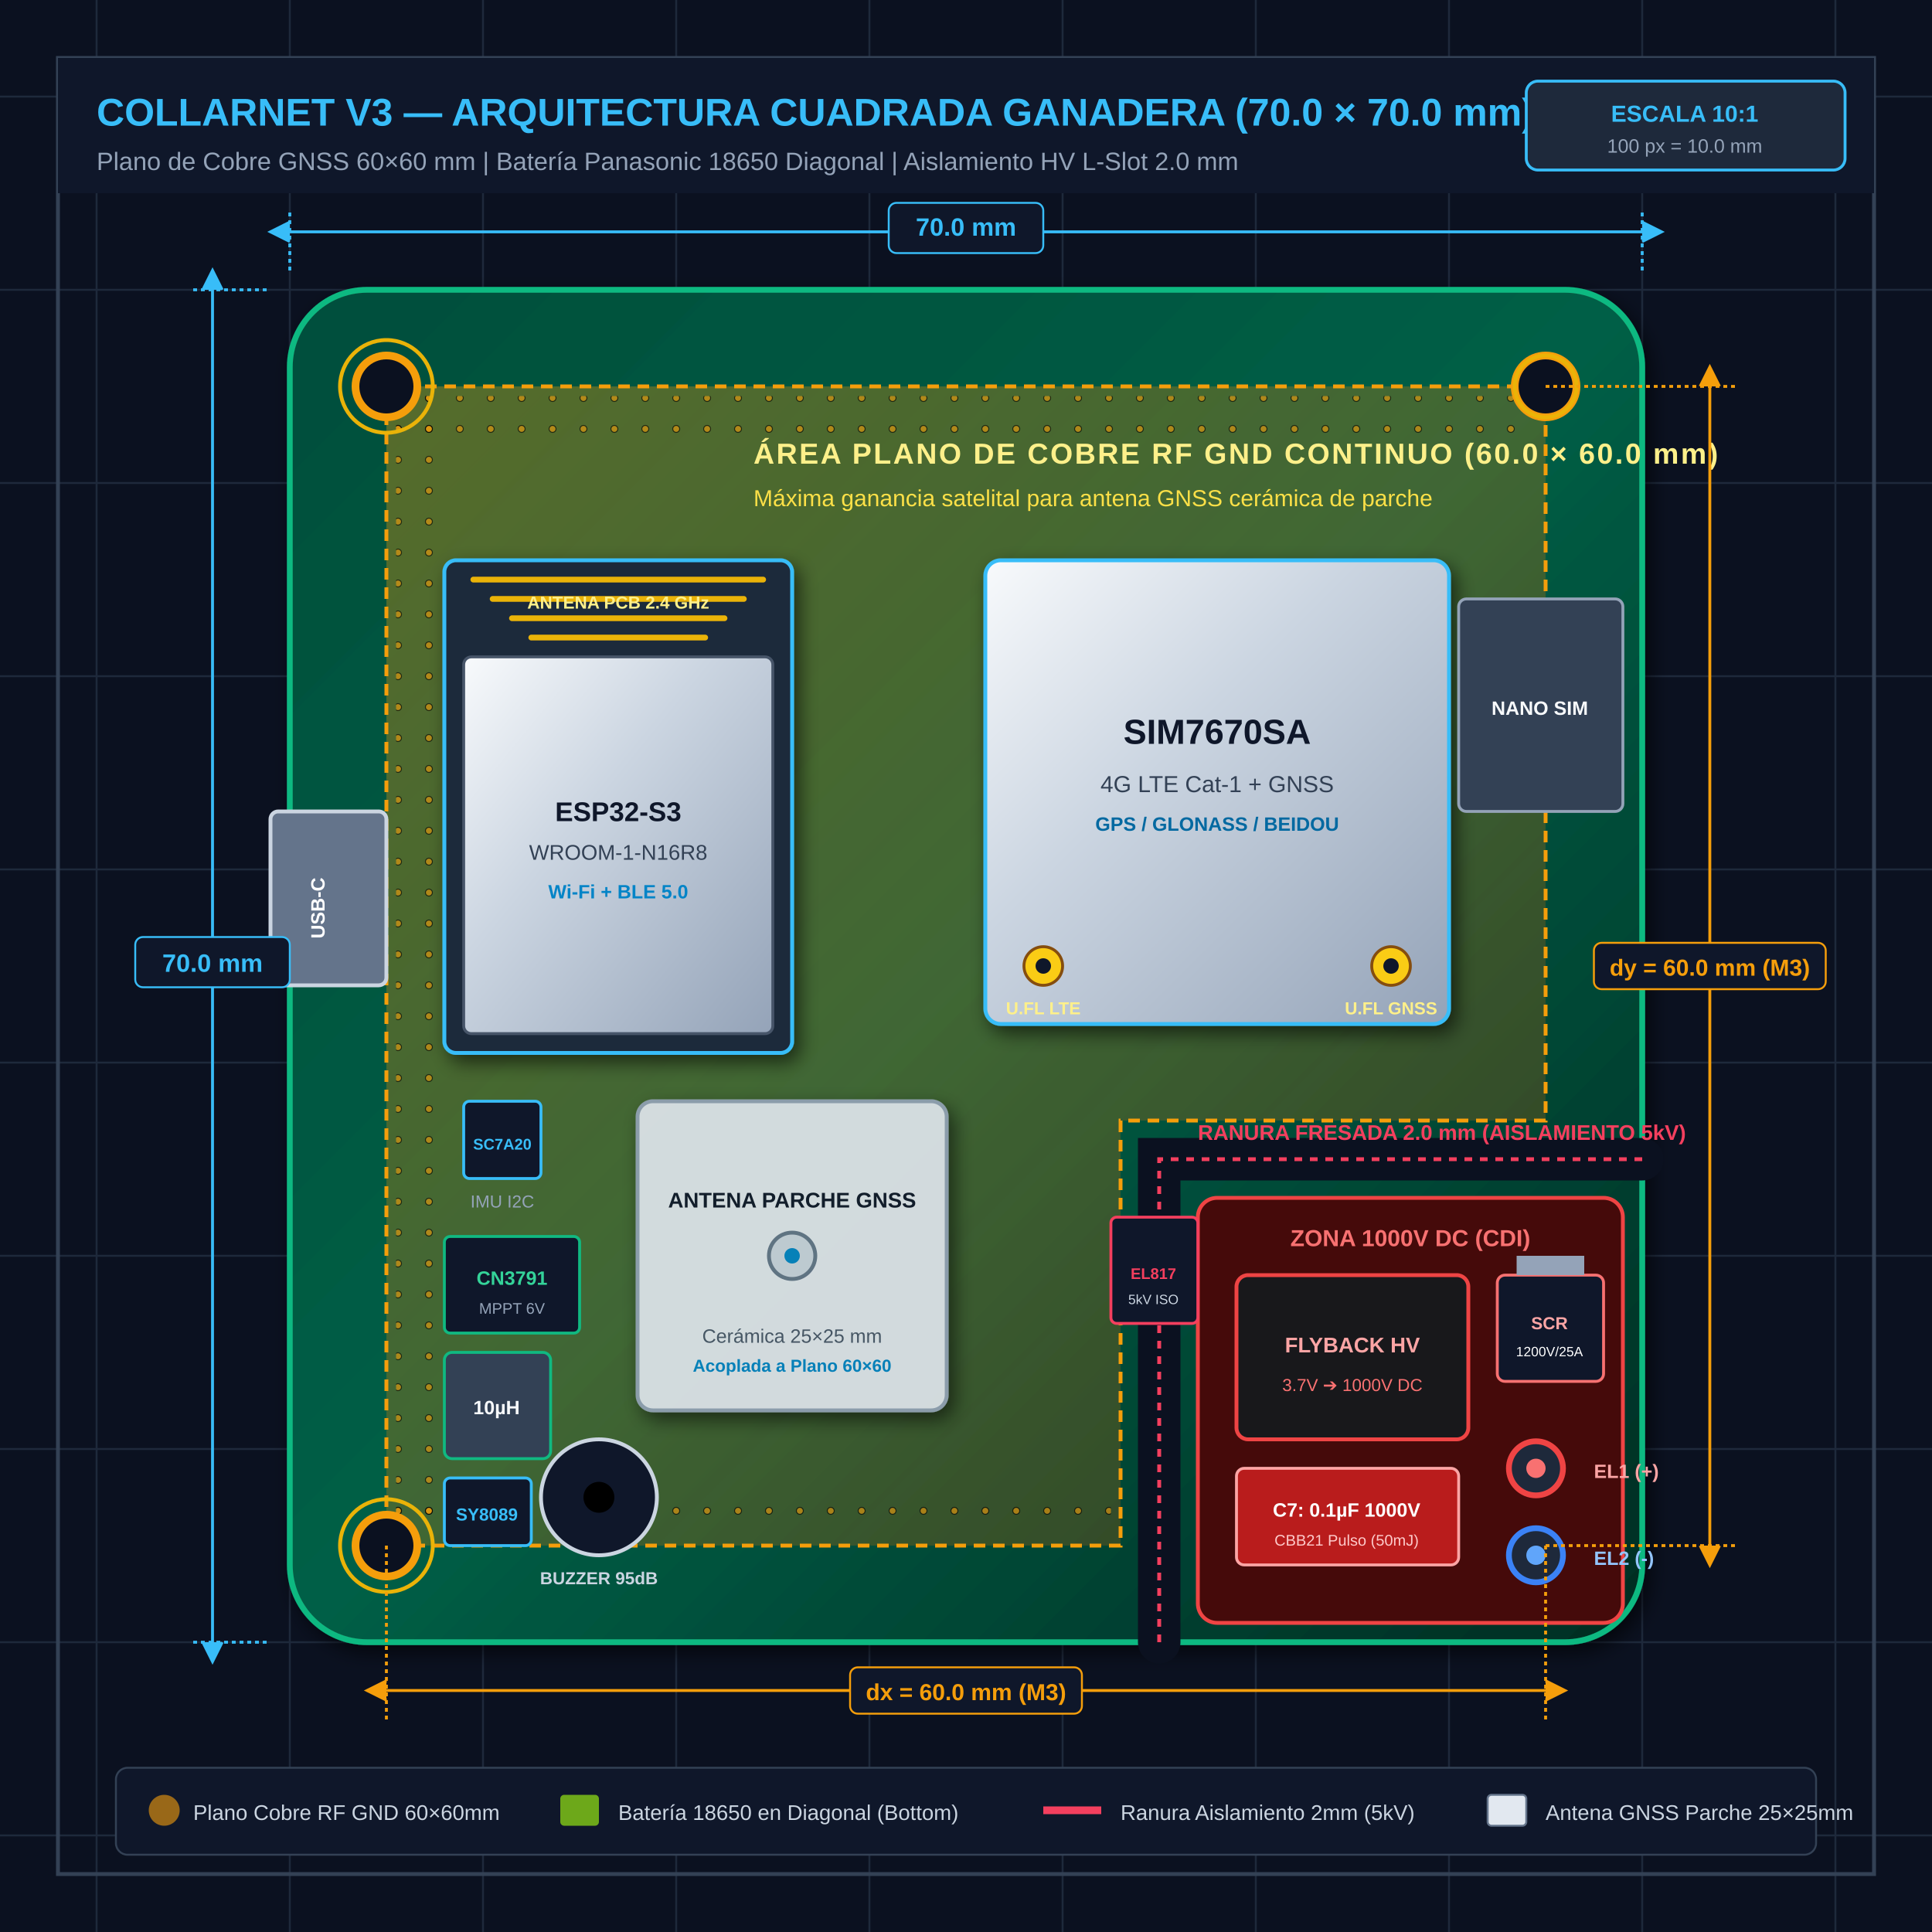
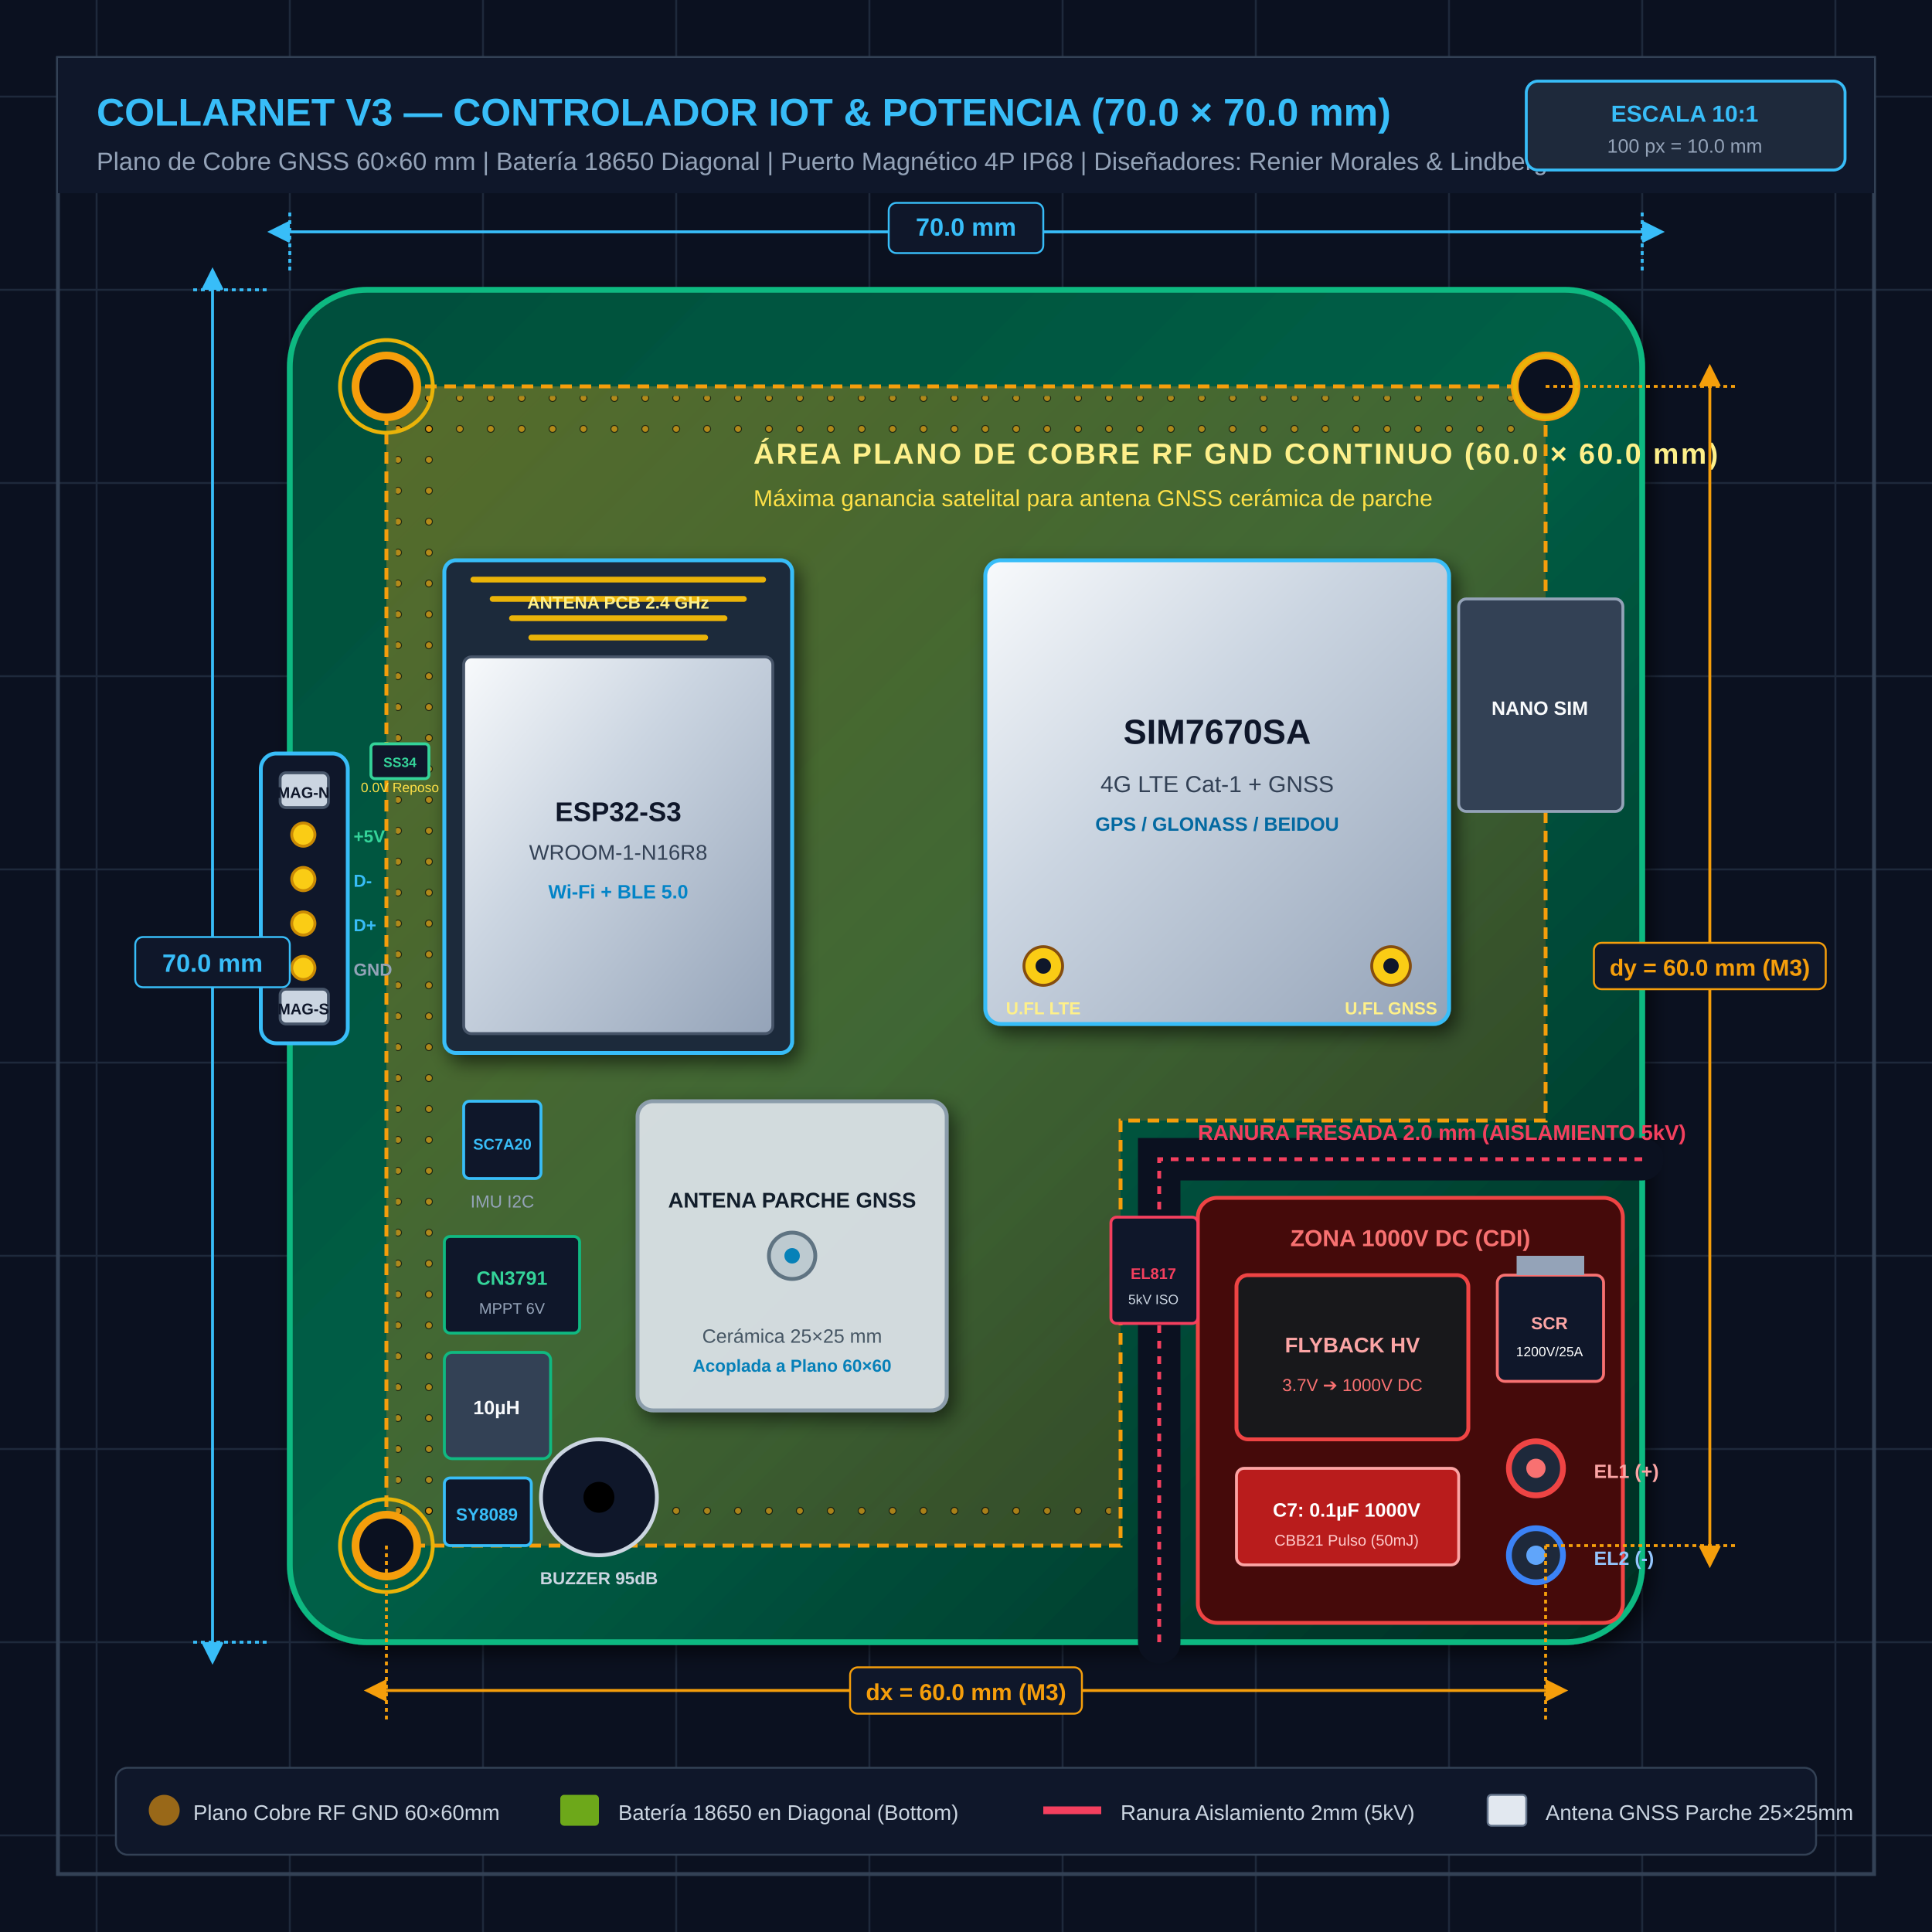
<svg xmlns="http://www.w3.org/2000/svg" viewBox="0 0 1000 1000" width="1000" height="1000">
  <defs>
    <filter id="glow" x="-20%" y="-20%" width="140%" height="140%">
      <feGaussianBlur stdDeviation="4" result="blur" />
      <feComposite in="SourceGraphic" in2="blur" operator="over" />
    </filter>
    <filter id="drop-shadow" x="-10%" y="-10%" width="130%" height="130%">
      <feDropShadow dx="3" dy="4" stdDeviation="5" flood-color="#000000" flood-opacity="0.6" />
    </filter>
    <linearGradient id="fr4Grad" x1="0%" y1="0%" x2="100%" y2="100%">
      <stop offset="0%" stop-color="#064e3b" />
      <stop offset="50%" stop-color="#065f46" />
      <stop offset="100%" stop-color="#022c22" />
    </linearGradient>
    <linearGradient id="gndPlaneGrad" x1="0%" y1="0%" x2="100%" y2="100%">
      <stop offset="0%" stop-color="#f59e0b" stop-opacity="0.35" />
      <stop offset="100%" stop-color="#b45309" stop-opacity="0.25" />
    </linearGradient>
    <linearGradient id="shieldGrad" x1="0%" y1="0%" x2="100%" y2="100%">
      <stop offset="0%" stop-color="#f8fafc" />
      <stop offset="40%" stop-color="#cbd5e1" />
      <stop offset="100%" stop-color="#94a3b8" />
    </linearGradient>
    <linearGradient id="batteryGrad" x1="0%" y1="0%" x2="100%" y2="100%">
      <stop offset="0%" stop-color="#84cc16" />
      <stop offset="50%" stop-color="#65a30d" />
      <stop offset="100%" stop-color="#4d7c0f" />
    </linearGradient>
    <pattern id="viaPattern" width="16" height="16" patternUnits="userSpaceOnUse">
      <circle cx="8" cy="8" r="1.8" fill="#f59e0b" stroke="#000" stroke-width="0.5" />
    </pattern>
  </defs>
  <rect width="1000" height="1000" fill="#0b1120" />
  <g stroke="#1e293b" stroke-width="1">
    <path d="M 50,0 V 1000 M 150,0 V 1000 M 250,0 V 1000 M 350,0 V 1000 M 450,0 V 1000 M 550,0 V 1000 M 650,0 V 1000 M 750,0 V 1000 M 850,0 V 1000 M 950,0 V 1000" />
    <path d="M 0,50 H 1000 M 0,150 H 1000 M 0,250 H 1000 M 0,350 H 1000 M 0,450 H 1000 M 0,550 H 1000 M 0,650 H 1000 M 0,750 H 1000 M 0,850 H 1000 M 0,950 H 1000" />
  </g>
  <rect x="30" y="30" width="940" height="940" fill="none" stroke="#334155" stroke-width="2" />
  <rect x="30" y="30" width="940" height="70" fill="#0f172a" />
-   <text x="50" y="65" font-family="'Segoe UI', Arial, sans-serif" font-size="20" font-weight="bold" fill="#38bdf8">COLLARNET V3 — ARQUITECTURA CUADRADA GANADERA (70.0 × 70.0 mm)</text>
-   <text x="50" y="88" font-family="'Segoe UI', Arial, sans-serif" font-size="13" fill="#94a3b8">Plano de Cobre GNSS 60×60 mm | Batería Panasonic 18650 Diagonal | Aislamiento HV L-Slot 2.0 mm</text>
+   <text x="50" y="65" font-family="'Segoe UI', Arial, sans-serif" font-size="20" font-weight="bold" fill="#38bdf8">COLLARNET V3 — CONTROLADOR IOT &amp; POTENCIA (70.0 × 70.0 mm)</text>
+   <text x="50" y="88" font-family="'Segoe UI', Arial, sans-serif" font-size="13" fill="#94a3b8">Plano de Cobre GNSS 60×60 mm | Batería 18650 Diagonal | Puerto Magnético 4P IP68 | Diseñadores: Renier Morales &amp; Lindbergh Zambrano</text>
  <rect x="790" y="42" width="165" height="46" rx="6" fill="#1e293b" stroke="#38bdf8" stroke-width="1.5" />
  <text x="872" y="63" font-family="'Segoe UI', Arial, sans-serif" font-size="12" font-weight="bold" fill="#38bdf8" text-anchor="middle">ESCALA 10:1</text>
  <text x="872" y="79" font-family="'Segoe UI', Arial, sans-serif" font-size="10" fill="#94a3b8" text-anchor="middle">100 px = 10.0 mm</text>
  <g transform="translate(150, 150)">
    <g transform="translate(350, 350) rotate(42)" opacity="0.45" filter="url(#drop-shadow)">
      <rect x="-375" y="-100" width="35" height="200" rx="4" fill="#94a3b8" stroke="#475569" stroke-width="2" />
      <rect x="340" y="-100" width="35" height="200" rx="4" fill="#94a3b8" stroke="#475569" stroke-width="2" />
      <rect x="-326" y="-92" width="653" height="185" rx="20" fill="url(#batteryGrad)" stroke="#1e293b" stroke-width="2" stroke-dasharray="8,4" />
      <rect x="327" y="-40" width="15" height="80" rx="4" fill="#cbd5e1" />
      <text x="0" y="8" font-family="'Segoe UI', Arial, sans-serif" font-size="18" font-weight="bold" fill="#ffffff" text-anchor="middle" letter-spacing="2">PANASONIC NCR18650B (3400mAh)</text>
      <text x="0" y="32" font-family="'Segoe UI', Arial, sans-serif" font-size="13" fill="#ecfccb" text-anchor="middle">MONTAJE DIAGONAL BOTTOM | LARGO 65.3mm</text>
    </g>
    <rect x="0" y="0" width="700" height="700" rx="40" fill="url(#fr4Grad)" stroke="#10b981" stroke-width="3" filter="url(#drop-shadow)" />
    <path d="M 50,50 L 650,50 L 650,430 L 430,430 L 430,650 L 50,650 Z" fill="url(#gndPlaneGrad)" stroke="#f59e0b" stroke-width="2" stroke-dasharray="6,4" />
    <rect x="55" y="55" width="590" height="25" fill="url(#viaPattern)" opacity="0.6" />
    <rect x="55" y="55" width="25" height="590" fill="url(#viaPattern)" opacity="0.6" />
    <rect x="55" y="620" width="370" height="25" fill="url(#viaPattern)" opacity="0.6" />
    <text x="240" y="90" font-family="'Segoe UI', Arial, sans-serif" font-size="15" font-weight="bold" fill="#fef08a" letter-spacing="1">ÁREA PLANO DE COBRE RF GND CONTINUO (60.0 × 60.0 mm)</text>
    <text x="240" y="112" font-family="'Segoe UI', Arial, sans-serif" font-size="12" fill="#fde047">Máxima ganancia satelital para antena GNSS cerámica de parche</text>
    <g fill="#0b1120" stroke="#f59e0b" stroke-width="4">
      <circle cx="50" cy="50" r="16" />
      <circle cx="650" cy="50" r="16" />
      <circle cx="50" cy="650" r="16" />
      <circle cx="650" cy="650" r="16" />
    </g>
    <g fill="none" stroke="#eab308" stroke-width="2">
      <circle cx="50" cy="50" r="24" />
      <circle cx="650" cy="50" r="16" />
      <circle cx="50" cy="650" r="24" />
      <circle cx="650" cy="650" r="24" />
    </g>
    <path d="M 450,700 V 450 H 700" fill="none" stroke="#0b1120" stroke-width="22" stroke-linecap="round" />
    <path d="M 450,700 V 450 H 700" fill="none" stroke="#f43f5e" stroke-width="2" stroke-dasharray="4,4" />
    <text x="470" y="440" font-family="'Segoe UI', Arial, sans-serif" font-size="11" font-weight="bold" fill="#f43f5e">RANURA FRESADA 2.0 mm (AISLAMIENTO 5kV)</text>
    <g id="mcu-block">
      <rect x="80" y="140" width="180" height="255" rx="6" fill="#1e293b" stroke="#38bdf8" stroke-width="2" filter="url(#drop-shadow)" />
      <rect x="90" y="190" width="160" height="195" rx="4" fill="url(#shieldGrad)" stroke="#475569" stroke-width="1.5" />
      <text x="170" y="275" font-family="'Segoe UI', Arial, sans-serif" font-size="14" font-weight="bold" fill="#0f172a" text-anchor="middle">ESP32-S3</text>
      <text x="170" y="295" font-family="'Segoe UI', Arial, sans-serif" font-size="11" fill="#334155" text-anchor="middle">WROOM-1-N16R8</text>
      <text x="170" y="315" font-family="'Segoe UI', Arial, sans-serif" font-size="10" font-weight="bold" fill="#0284c7" text-anchor="middle">Wi-Fi + BLE 5.0</text>
      <path d="M 95,150 H 245 M 105,160 H 235 M 115,170 H 225 M 125,180 H 215" stroke="#eab308" stroke-width="3" stroke-linecap="round" />
      <text x="170" y="165" font-family="'Segoe UI', Arial, sans-serif" font-size="9" font-weight="bold" fill="#fef08a" text-anchor="middle">ANTENA PCB 2.4 GHz</text>
    </g>
    <rect x="90" y="420" width="40" height="40" rx="3" fill="#0f172a" stroke="#38bdf8" stroke-width="1.5" />
    <text x="110" y="445" font-family="'Segoe UI', Arial, sans-serif" font-size="8" font-weight="bold" fill="#38bdf8" text-anchor="middle">SC7A20</text>
    <text x="110" y="475" font-family="'Segoe UI', Arial, sans-serif" font-size="9" fill="#94a3b8" text-anchor="middle">IMU I2C</text>
    <g id="modem-block">
      <rect x="360" y="140" width="240" height="240" rx="8" fill="url(#shieldGrad)" stroke="#38bdf8" stroke-width="2" filter="url(#drop-shadow)" />
      <text x="480" y="235" font-family="'Segoe UI', Arial, sans-serif" font-size="18" font-weight="bold" fill="#0f172a" text-anchor="middle">SIM7670SA</text>
      <text x="480" y="260" font-family="'Segoe UI', Arial, sans-serif" font-size="12" fill="#334155" text-anchor="middle">4G LTE Cat-1 + GNSS</text>
      <text x="480" y="280" font-family="'Segoe UI', Arial, sans-serif" font-size="10" font-weight="bold" fill="#0369a1" text-anchor="middle">GPS / GLONASS / BEIDOU</text>
      <circle cx="390" cy="350" r="10" fill="#facc15" stroke="#854d0e" stroke-width="1.5" />
      <circle cx="390" cy="350" r="4" fill="#0f172a" />
      <text x="390" y="375" font-family="'Segoe UI', Arial, sans-serif" font-size="9" font-weight="bold" fill="#fef08a" text-anchor="middle">U.FL LTE</text>
      <circle cx="570" cy="350" r="10" fill="#facc15" stroke="#854d0e" stroke-width="1.5" />
      <circle cx="570" cy="350" r="4" fill="#0f172a" />
      <text x="570" y="375" font-family="'Segoe UI', Arial, sans-serif" font-size="9" font-weight="bold" fill="#fef08a" text-anchor="middle">U.FL GNSS</text>
    </g>
    <rect x="605" y="160" width="85" height="110" rx="4" fill="#334155" stroke="#94a3b8" stroke-width="1.5" />
    <text x="647" y="220" font-family="'Segoe UI', Arial, sans-serif" font-size="10" font-weight="bold" fill="#f8fafc" text-anchor="middle">NANO SIM</text>
    <g transform="translate(180, 420)" opacity="0.9" filter="url(#drop-shadow)">
      <rect x="0" y="0" width="160" height="160" rx="8" fill="#e2e8f0" stroke="#94a3b8" stroke-width="2" />
      <circle cx="80" cy="80" r="12" fill="#cbd5e1" stroke="#64748b" stroke-width="2" />
      <circle cx="80" cy="80" r="4" fill="#0284c7" />
      <text x="80" y="55" font-family="'Segoe UI', Arial, sans-serif" font-size="11" font-weight="bold" fill="#0f172a" text-anchor="middle">ANTENA PARCHE GNSS</text>
      <text x="80" y="125" font-family="'Segoe UI', Arial, sans-serif" font-size="10" fill="#475569" text-anchor="middle">Cerámica 25×25 mm</text>
      <text x="80" y="140" font-family="'Segoe UI', Arial, sans-serif" font-size="9" font-weight="bold" fill="#0284c7" text-anchor="middle">Acoplada a Plano 60×60</text>
    </g>
    <g id="power-block">
      <rect x="80" y="490" width="70" height="50" rx="3" fill="#0f172a" stroke="#10b981" stroke-width="1.5" />
      <text x="115" y="515" font-family="'Segoe UI', Arial, sans-serif" font-size="10" font-weight="bold" fill="#34d399" text-anchor="middle">CN3791</text>
      <text x="115" y="530" font-family="'Segoe UI', Arial, sans-serif" font-size="8" fill="#94a3b8" text-anchor="middle">MPPT 6V</text>
      <rect x="80" y="550" width="55" height="55" rx="4" fill="#334155" stroke="#10b981" stroke-width="1.5" />
      <text x="107" y="582" font-family="'Segoe UI', Arial, sans-serif" font-size="10" font-weight="bold" fill="#f8fafc" text-anchor="middle">10µH</text>
      <rect x="80" y="615" width="45" height="35" rx="3" fill="#0f172a" stroke="#38bdf8" stroke-width="1.5" />
      <text x="102" y="637" font-family="'Segoe UI', Arial, sans-serif" font-size="9" font-weight="bold" fill="#38bdf8" text-anchor="middle">SY8089</text>
-       <rect x="-10" y="270" width="60" height="90" rx="4" fill="#64748b" stroke="#cbd5e1" stroke-width="2" />
-       <text x="18" y="320" font-family="'Segoe UI', Arial, sans-serif" font-size="10" font-weight="bold" fill="#ffffff" transform="rotate(-90 18 320)" text-anchor="middle">USB-C</text>
+       <g transform="translate(-15, 240)">
+         <rect x="0" y="0" width="45" height="150" rx="8" fill="#0f172a" stroke="#38bdf8" stroke-width="2" />
+         <rect x="10" y="10" width="25" height="18" rx="3" fill="#cbd5e1" stroke="#475569" stroke-width="1.5" />
+         <text x="22" y="23" font-family="'Segoe UI', Arial, sans-serif" font-size="8" font-weight="bold" fill="#0f172a" text-anchor="middle">MAG-N</text>
+         <rect x="10" y="122" width="25" height="18" rx="3" fill="#cbd5e1" stroke="#475569" stroke-width="1.5" />
+         <text x="22" y="135" font-family="'Segoe UI', Arial, sans-serif" font-size="8" font-weight="bold" fill="#0f172a" text-anchor="middle">MAG-S</text>
+         <circle cx="22" cy="42" r="6" fill="#facc15" stroke="#ca8a04" stroke-width="1.5" />
+         <text x="48" y="46" font-family="'Segoe UI', Arial, sans-serif" font-size="9" font-weight="bold" fill="#34d399">+5V</text>
+         <circle cx="22" cy="65" r="6" fill="#facc15" stroke="#ca8a04" stroke-width="1.5" />
+         <text x="48" y="69" font-family="'Segoe UI', Arial, sans-serif" font-size="9" font-weight="bold" fill="#38bdf8">D-</text>
+         <circle cx="22" cy="88" r="6" fill="#facc15" stroke="#ca8a04" stroke-width="1.5" />
+         <text x="48" y="92" font-family="'Segoe UI', Arial, sans-serif" font-size="9" font-weight="bold" fill="#38bdf8">D+</text>
+         <circle cx="22" cy="111" r="6" fill="#facc15" stroke="#ca8a04" stroke-width="1.5" />
+         <text x="48" y="115" font-family="'Segoe UI', Arial, sans-serif" font-size="9" font-weight="bold" fill="#94a3b8">GND</text>
+       </g>
+       <rect x="42" y="235" width="30" height="18" rx="2" fill="#0f172a" stroke="#34d399" stroke-width="1.5" />
+       <text x="57" y="247" font-family="'Segoe UI', Arial, sans-serif" font-size="7" font-weight="bold" fill="#34d399" text-anchor="middle">SS34</text>
+       <text x="57" y="260" font-family="'Segoe UI', Arial, sans-serif" font-size="7" fill="#fde047" text-anchor="middle">0.0V Reposo</text>
      <circle cx="160" cy="625" r="30" fill="#0f172a" stroke="#cbd5e1" stroke-width="2" />
      <circle cx="160" cy="625" r="8" fill="#000000" />
      <text x="160" y="670" font-family="'Segoe UI', Arial, sans-serif" font-size="9" font-weight="bold" fill="#cbd5e1" text-anchor="middle">BUZZER 95dB</text>
    </g>
    <g id="hv-isolated-block">
      <rect x="470" y="470" width="220" height="220" rx="10" fill="#450a0a" stroke="#ef4444" stroke-width="2" />
      <text x="580" y="495" font-family="'Segoe UI', Arial, sans-serif" font-size="12" font-weight="bold" fill="#f87171" text-anchor="middle">ZONA 1000V DC (CDI)</text>
      <rect x="425" y="480" width="45" height="55" rx="3" fill="#0f172a" stroke="#f43f5e" stroke-width="1.5" />
      <text x="447" y="512" font-family="'Segoe UI', Arial, sans-serif" font-size="8" font-weight="bold" fill="#f43f5e" text-anchor="middle">EL817</text>
      <text x="447" y="525" font-family="'Segoe UI', Arial, sans-serif" font-size="7" fill="#cbd5e1" text-anchor="middle">5kV ISO</text>
      <rect x="490" y="510" width="120" height="85" rx="6" fill="#18181b" stroke="#ef4444" stroke-width="2" />
      <text x="550" y="550" font-family="'Segoe UI', Arial, sans-serif" font-size="11" font-weight="bold" fill="#fca5a5" text-anchor="middle">FLYBACK HV</text>
      <text x="550" y="570" font-family="'Segoe UI', Arial, sans-serif" font-size="9" fill="#f87171" text-anchor="middle">3.7V ➔ 1000V DC</text>
      <rect x="490" y="610" width="115" height="50" rx="4" fill="#b91c1c" stroke="#fca5a5" stroke-width="1.5" />
      <text x="547" y="635" font-family="'Segoe UI', Arial, sans-serif" font-size="10" font-weight="bold" fill="#ffffff" text-anchor="middle">C7: 0.1µF 1000V</text>
      <text x="547" y="650" font-family="'Segoe UI', Arial, sans-serif" font-size="8" fill="#fecaca" text-anchor="middle">CBB21 Pulso (50mJ)</text>
      <rect x="625" y="510" width="55" height="55" rx="4" fill="#0f172a" stroke="#f87171" stroke-width="1.5" />
      <rect x="635" y="500" width="35" height="10" fill="#94a3b8" />
      <text x="652" y="538" font-family="'Segoe UI', Arial, sans-serif" font-size="9" font-weight="bold" fill="#fca5a5" text-anchor="middle">SCR</text>
      <text x="652" y="552" font-family="'Segoe UI', Arial, sans-serif" font-size="7" fill="#ffffff" text-anchor="middle">1200V/25A</text>
      <circle cx="645" cy="610" r="14" fill="#1e293b" stroke="#ef4444" stroke-width="3" />
      <circle cx="645" cy="610" r="5" fill="#f87171" />
      <text x="675" y="615" font-family="'Segoe UI', Arial, sans-serif" font-size="10" font-weight="bold" fill="#fca5a5">EL1 (+)</text>
      <circle cx="645" cy="655" r="14" fill="#1e293b" stroke="#3b82f6" stroke-width="3" />
      <circle cx="645" cy="655" r="5" fill="#60a5fa" />
      <text x="675" y="660" font-family="'Segoe UI', Arial, sans-serif" font-size="10" font-weight="bold" fill="#93c5fd">EL2 (-)</text>
    </g>
  </g>
  <g stroke="#38bdf8" stroke-width="1.5">
    <line x1="150" y1="120" x2="850" y2="120" />
    <path d="M 150,115 L 140,120 L 150,125 M 850,115 L 860,120 L 850,125" fill="#38bdf8" />
    <line x1="150" y1="110" x2="150" y2="140" stroke-dasharray="2,2" />
    <line x1="850" y1="110" x2="850" y2="140" stroke-dasharray="2,2" />
  </g>
  <rect x="460" y="105" width="80" height="26" rx="4" fill="#0f172a" stroke="#38bdf8" stroke-width="1" />
  <text x="500" y="122" font-family="'Segoe UI', Arial, sans-serif" font-size="13" font-weight="bold" fill="#38bdf8" text-anchor="middle">70.0 mm</text>
  <g stroke="#38bdf8" stroke-width="1.5">
    <line x1="110" y1="150" x2="110" y2="850" />
    <path d="M 105,150 L 110,140 L 115,150 M 105,850 L 110,860 L 115,850" fill="#38bdf8" />
    <line x1="100" y1="150" x2="140" y2="150" stroke-dasharray="2,2" />
    <line x1="100" y1="850" x2="140" y2="850" stroke-dasharray="2,2" />
  </g>
  <rect x="70" y="485" width="80" height="26" rx="4" fill="#0f172a" stroke="#38bdf8" stroke-width="1" />
  <text x="110" y="503" font-family="'Segoe UI', Arial, sans-serif" font-size="13" font-weight="bold" fill="#38bdf8" text-anchor="middle">70.0 mm</text>
  <g stroke="#f59e0b" stroke-width="1.5">
    <line x1="200" y1="875" x2="800" y2="875" />
    <path d="M 200,870 L 190,875 L 200,880 M 800,870 L 810,875 L 800,880" fill="#f59e0b" />
    <line x1="200" y1="800" x2="200" y2="890" stroke-dasharray="2,2" />
    <line x1="800" y1="800" x2="800" y2="890" stroke-dasharray="2,2" />
  </g>
  <rect x="440" y="863" width="120" height="24" rx="4" fill="#0f172a" stroke="#f59e0b" stroke-width="1" />
  <text x="500" y="880" font-family="'Segoe UI', Arial, sans-serif" font-size="12" font-weight="bold" fill="#f59e0b" text-anchor="middle">dx = 60.0 mm (M3)</text>
  <g stroke="#f59e0b" stroke-width="1.5">
    <line x1="885" y1="200" x2="885" y2="800" />
    <path d="M 880,200 L 885,190 L 890,200 M 880,800 L 885,810 L 890,800" fill="#f59e0b" />
    <line x1="800" y1="200" x2="900" y2="200" stroke-dasharray="2,2" />
    <line x1="800" y1="800" x2="900" y2="800" stroke-dasharray="2,2" />
  </g>
  <rect x="825" y="488" width="120" height="24" rx="4" fill="#0f172a" stroke="#f59e0b" stroke-width="1" />
  <text x="885" y="505" font-family="'Segoe UI', Arial, sans-serif" font-size="12" font-weight="bold" fill="#f59e0b" text-anchor="middle">dy = 60.0 mm (M3)</text>
  <g transform="translate(60, 915)">
    <rect x="0" y="0" width="880" height="45" rx="6" fill="#0f172a" stroke="#334155" stroke-width="1" />
    <circle cx="25" cy="22" r="8" fill="#f59e0b" opacity="0.6" />
    <text x="40" y="27" font-family="'Segoe UI', Arial, sans-serif" font-size="11" fill="#cbd5e1">Plano Cobre RF GND 60×60mm</text>
    <rect x="230" y="14" width="20" height="16" rx="2" fill="#84cc16" opacity="0.8" />
    <text x="260" y="27" font-family="'Segoe UI', Arial, sans-serif" font-size="11" fill="#cbd5e1">Batería 18650 en Diagonal (Bottom)</text>
    <line x1="480" y1="22" x2="510" y2="22" stroke="#f43f5e" stroke-width="4" />
    <text x="520" y="27" font-family="'Segoe UI', Arial, sans-serif" font-size="11" fill="#cbd5e1">Ranura Aislamiento 2mm (5kV)</text>
    <rect x="710" y="14" width="20" height="16" rx="2" fill="#e2e8f0" stroke="#64748b" />
    <text x="740" y="27" font-family="'Segoe UI', Arial, sans-serif" font-size="11" fill="#cbd5e1">Antena GNSS Parche 25×25mm</text>
  </g>
</svg>
